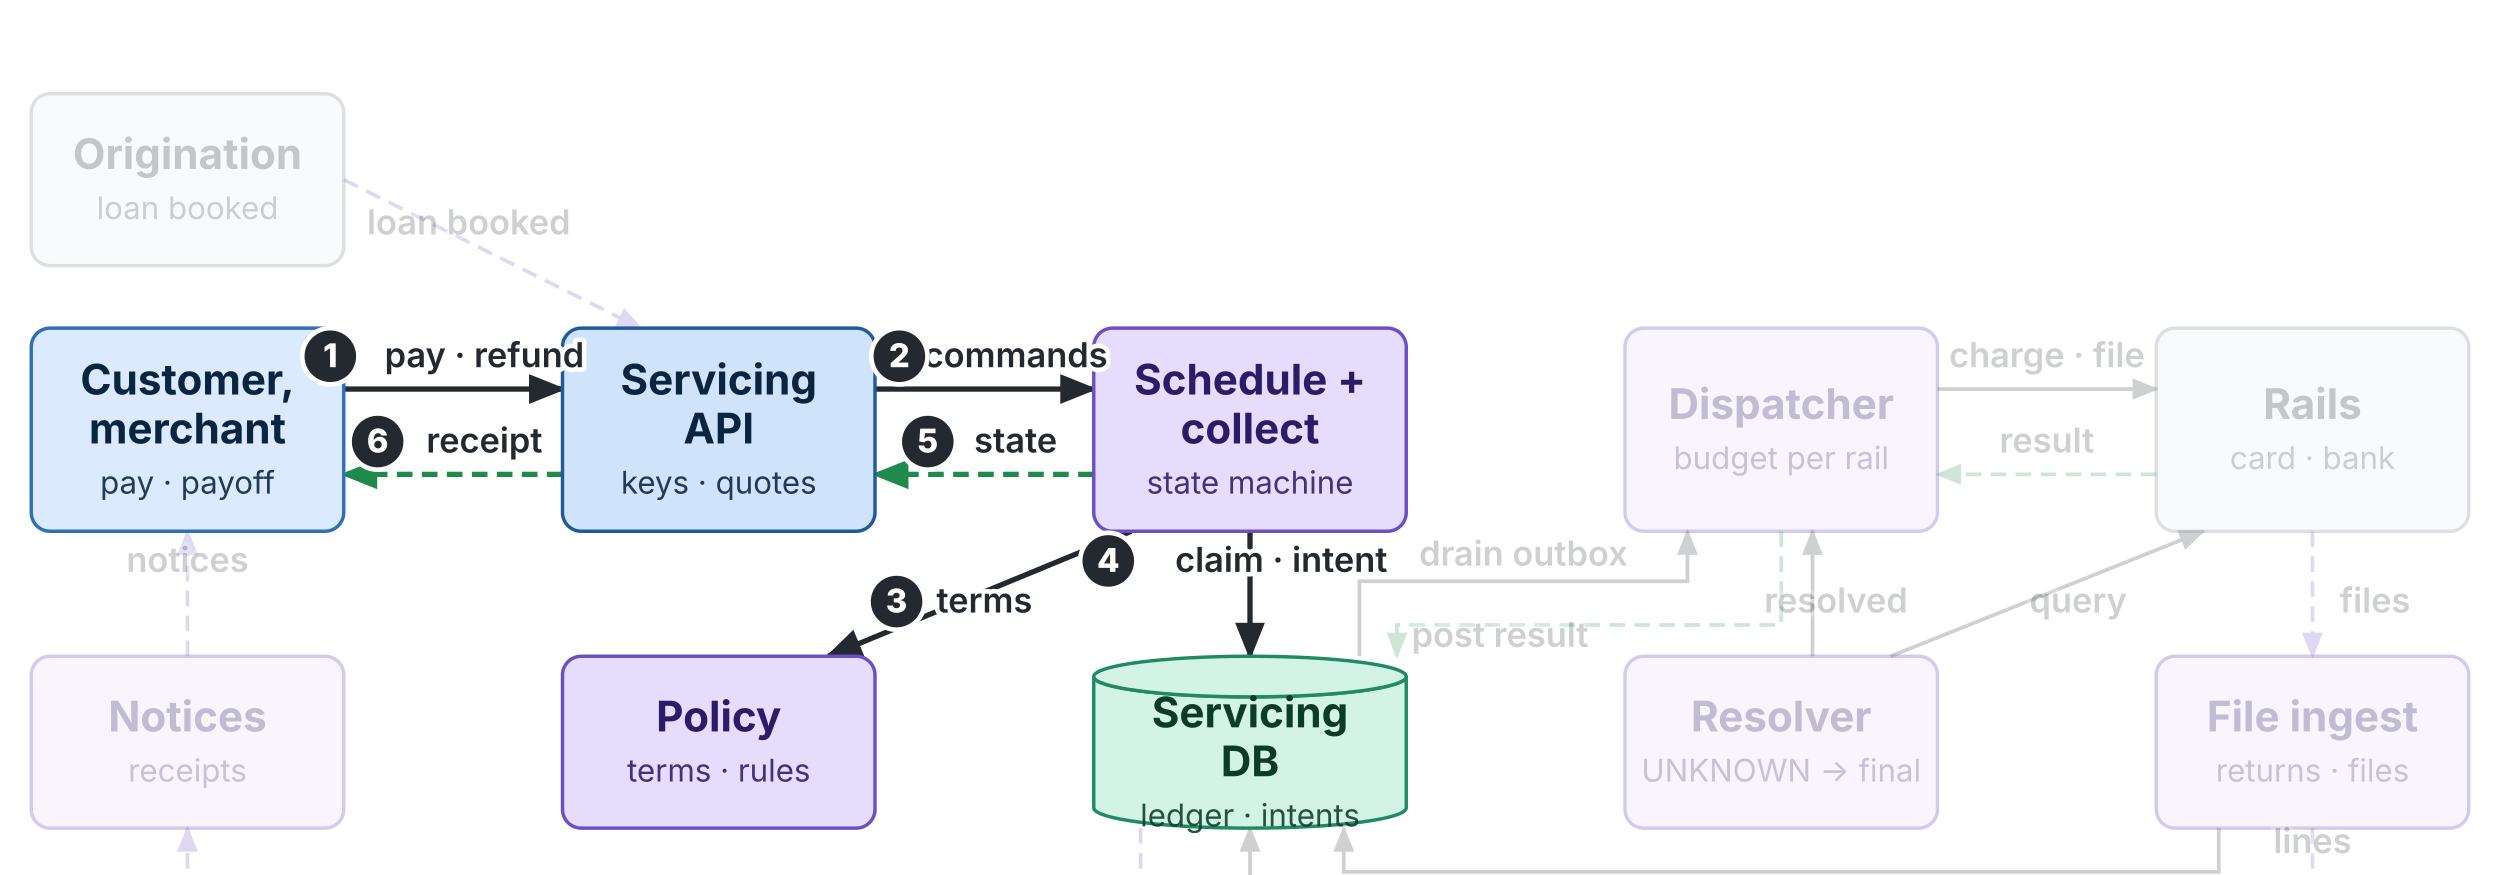
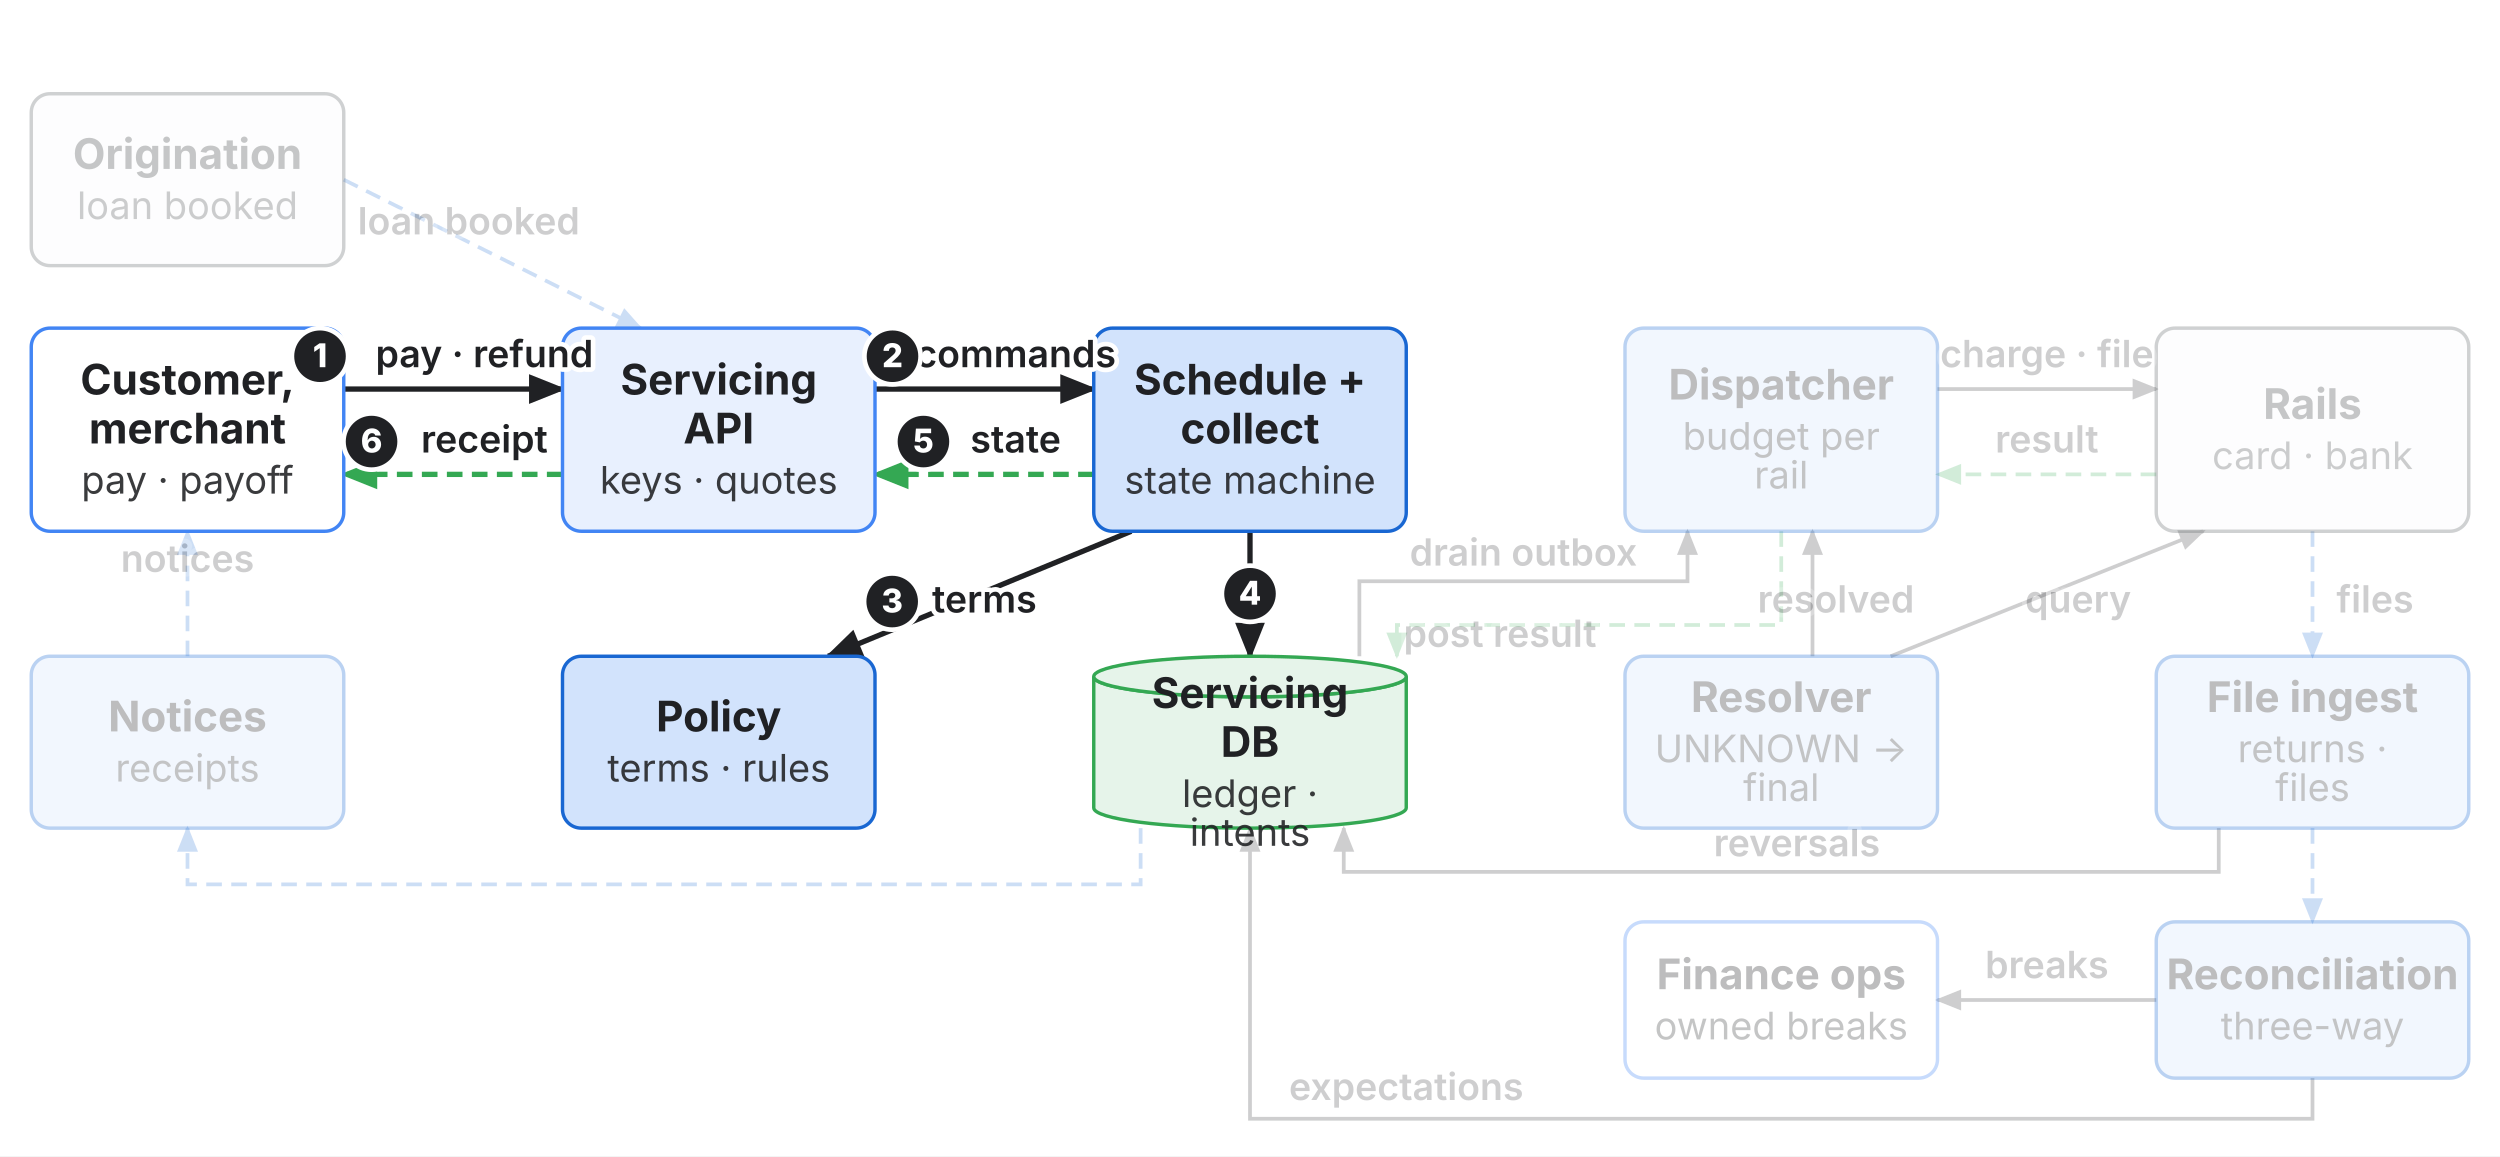
- <svg xmlns="http://www.w3.org/2000/svg" class="base" viewBox="0 0 1600 560" width="1600" height="560">
+ <svg xmlns="http://www.w3.org/2000/svg" class="base" viewBox="0 0 1600 740" width="1600" height="740">
  <defs>
-     <marker id="bs-1f8a4c" viewBox="0 0 10 10" refX="9" refY="5" markerWidth="7" markerHeight="7" orient="auto">
-       <path d="M0,1 L10,5 L0,9 z" fill="#1f8a4c" />
+     <marker id="bs-1967d2" viewBox="0 0 10 10" refX="9" refY="5" markerWidth="7" markerHeight="7" orient="auto">
+       <path d="M0,1 L10,5 L0,9 z" fill="#1967d2" />
    </marker>
-     <marker id="bs-s-1f8a4c" viewBox="0 0 10 10" refX="1" refY="5" markerWidth="7" markerHeight="7" orient="auto">
-       <path d="M10,1 L0,5 L10,9 z" fill="#1f8a4c" />
+     <marker id="bs-s-1967d2" viewBox="0 0 10 10" refX="1" refY="5" markerWidth="7" markerHeight="7" orient="auto">
+       <path d="M10,1 L0,5 L10,9 z" fill="#1967d2" />
    </marker>
-     <marker id="bs-24292f" viewBox="0 0 10 10" refX="9" refY="5" markerWidth="7" markerHeight="7" orient="auto">
-       <path d="M0,1 L10,5 L0,9 z" fill="#24292f" />
+     <marker id="bs-202124" viewBox="0 0 10 10" refX="9" refY="5" markerWidth="7" markerHeight="7" orient="auto">
+       <path d="M0,1 L10,5 L0,9 z" fill="#202124" />
    </marker>
-     <marker id="bs-s-24292f" viewBox="0 0 10 10" refX="1" refY="5" markerWidth="7" markerHeight="7" orient="auto">
-       <path d="M10,1 L0,5 L10,9 z" fill="#24292f" />
+     <marker id="bs-s-202124" viewBox="0 0 10 10" refX="1" refY="5" markerWidth="7" markerHeight="7" orient="auto">
+       <path d="M10,1 L0,5 L10,9 z" fill="#202124" />
    </marker>
-     <marker id="bs-6b4fc4" viewBox="0 0 10 10" refX="9" refY="5" markerWidth="7" markerHeight="7" orient="auto">
-       <path d="M0,1 L10,5 L0,9 z" fill="#6b4fc4" />
+     <marker id="bs-34a853" viewBox="0 0 10 10" refX="9" refY="5" markerWidth="7" markerHeight="7" orient="auto">
+       <path d="M0,1 L10,5 L0,9 z" fill="#34a853" />
    </marker>
-     <marker id="bs-s-6b4fc4" viewBox="0 0 10 10" refX="1" refY="5" markerWidth="7" markerHeight="7" orient="auto">
-       <path d="M10,1 L0,5 L10,9 z" fill="#6b4fc4" />
+     <marker id="bs-s-34a853" viewBox="0 0 10 10" refX="1" refY="5" markerWidth="7" markerHeight="7" orient="auto">
+       <path d="M10,1 L0,5 L10,9 z" fill="#34a853" />
    </marker>
  </defs>
-   <rect width="1600" height="560" fill="#ffffff" />
-   <path d="M220.0,249.0 L360.0,249.0" fill="none" stroke="#24292f" stroke-width="3.4" marker-end="url(#bs-24292f)" />
-   <path d="M360.0,303.6 L220.0,303.6" fill="none" stroke="#1f8a4c" stroke-width="3.4" stroke-dasharray="10 6" marker-end="url(#bs-1f8a4c)" />
-   <path d="M220.0,115.0 L410.0,210.0" fill="none" stroke="#6b4fc4" stroke-width="2.4" stroke-dasharray="10 6" marker-end="url(#bs-6b4fc4)" opacity="0.22" />
-   <path d="M560.0,249.0 L700.0,249.0" fill="none" stroke="#24292f" stroke-width="3.4" marker-end="url(#bs-24292f)" />
-   <path d="M700.0,303.6 L560.0,303.6" fill="none" stroke="#1f8a4c" stroke-width="3.4" stroke-dasharray="10 6" marker-end="url(#bs-1f8a4c)" />
-   <path d="M800.0,340.0 L800.0,420.0" fill="none" stroke="#24292f" stroke-width="3.4" marker-end="url(#bs-24292f)" />
-   <path d="M870.0,420.0 L870.0,372.0 L1080.0,372.0 L1080.0,340.0" fill="none" stroke="#24292f" stroke-width="2.4" marker-end="url(#bs-24292f)" opacity="0.22" />
-   <path d="M1140.0,340.0 L1140.0,400.0 L894.0,400.0 L894.0,420.0" fill="none" stroke="#1f8a4c" stroke-width="2.4" stroke-dasharray="10 6" marker-end="url(#bs-1f8a4c)" opacity="0.22" />
-   <path d="M1240.0,249.0 L1380.0,249.0" fill="none" stroke="#24292f" stroke-width="2.4" marker-end="url(#bs-24292f)" opacity="0.22" />
-   <path d="M1380.0,303.6 L1240.0,303.6" fill="none" stroke="#1f8a4c" stroke-width="2.4" stroke-dasharray="10 6" marker-end="url(#bs-1f8a4c)" opacity="0.22" />
-   <path d="M724.0,340.0 L530.0,420.0" fill="none" stroke="#24292f" stroke-width="3.4" marker-end="url(#bs-24292f)" />
-   <path d="M1480.0,340.0 L1480.0,420.0" fill="none" stroke="#6b4fc4" stroke-width="2.4" stroke-dasharray="10 6" marker-end="url(#bs-6b4fc4)" opacity="0.22" />
-   <path d="M1420.0,530.0 L1420.0,558.0 L860.0,558.0 L860.0,530.0" fill="none" stroke="#24292f" stroke-width="2.4" marker-end="url(#bs-24292f)" opacity="0.22" />
-   <path d="M1210.0,420.0 L1410.0,340.0" fill="none" stroke="#24292f" stroke-width="2.4" marker-end="url(#bs-24292f)" opacity="0.22" />
-   <path d="M1160.0,420.0 L1160.0,340.0" fill="none" stroke="#24292f" stroke-width="2.4" marker-end="url(#bs-24292f)" opacity="0.22" />
-   <path d="M1480.0,530.0 L1480.0,590.0" fill="none" stroke="#6b4fc4" stroke-width="2.4" stroke-dasharray="10 6" marker-end="url(#bs-6b4fc4)" opacity="0.22" />
-   <path d="M1480.0,690.0 L1480.0,716.0 L800.0,716.0 L800.0,530.0" fill="none" stroke="#24292f" stroke-width="2.4" marker-end="url(#bs-24292f)" opacity="0.22" />
-   <path d="M1380.0,640.0 L1240.0,640.0" fill="none" stroke="#24292f" stroke-width="2.4" marker-end="url(#bs-24292f)" opacity="0.22" />
-   <path d="M730.0,530.0 L730.0,566.0 L120.0,566.0 L120.0,530.0" fill="none" stroke="#6b4fc4" stroke-width="2.4" stroke-dasharray="10 6" marker-end="url(#bs-6b4fc4)" opacity="0.22" />
-   <path d="M120.0,420.0 L120.0,340.0" fill="none" stroke="#6b4fc4" stroke-width="2.4" stroke-dasharray="10 6" marker-end="url(#bs-6b4fc4)" opacity="0.22" />
-   <rect x="20" y="210" width="200" height="130" rx="12" fill="#dbeafe" stroke="#2f6fb5" stroke-width="2.2" />
-   <text x="120.0" y="252.5" text-anchor="middle" font-family="Inter, Helvetica, Arial, sans-serif" font-size="27" font-weight="700" fill="#0b2540">Customer,</text>
-   <text x="120.0" y="283.8" text-anchor="middle" font-family="Inter, Helvetica, Arial, sans-serif" font-size="27" font-weight="700" fill="#0b2540">merchant</text>
-   <text x="120.0" y="315.9" text-anchor="middle" font-family="Inter, Helvetica, Arial, sans-serif" font-size="20.0" fill="#0b2540" fill-opacity="0.88">pay · payoff</text>
-   <g opacity="0.3">
-     <rect x="20" y="60" width="200" height="110" rx="12" fill="#eceff2" stroke="#8c959f" stroke-width="2.2" />
-     <text x="120.0" y="108.1" text-anchor="middle" font-family="Inter, Helvetica, Arial, sans-serif" font-size="27" font-weight="700" fill="#3a424a">Origination</text>
-     <text x="120.0" y="140.2" text-anchor="middle" font-family="Inter, Helvetica, Arial, sans-serif" font-size="20.0" fill="#3a424a" fill-opacity="0.88">loan booked</text>
+   <rect x="0" y="0" width="1600" height="740" fill="#ffffff" />
+   <path data-k="e:cus-api" d="M220.0,249.0 L360.0,249.0" fill="none" stroke="#202124" stroke-width="3.4" marker-end="url(#bs-202124)" />
+   <path data-k="e:api-cus" d="M360.0,303.6 L220.0,303.6" fill="none" stroke="#34a853" stroke-width="3.4" stroke-dasharray="10 6" marker-end="url(#bs-34a853)" />
+   <path data-k="e:org-api" d="M220.0,115.0 L410.0,210.0" fill="none" stroke="#1967d2" stroke-width="2.4" stroke-dasharray="10 6" marker-end="url(#bs-1967d2)" opacity="0.22" />
+   <path data-k="e:api-svc" d="M560.0,249.0 L700.0,249.0" fill="none" stroke="#202124" stroke-width="3.4" marker-end="url(#bs-202124)" />
+   <path data-k="e:svc-api" d="M700.0,303.6 L560.0,303.6" fill="none" stroke="#34a853" stroke-width="3.4" stroke-dasharray="10 6" marker-end="url(#bs-34a853)" />
+   <path data-k="e:svc-db" d="M800.0,340.0 L800.0,420.0" fill="none" stroke="#202124" stroke-width="3.4" marker-end="url(#bs-202124)" />
+   <path data-k="e:db-dsp" d="M870.0,420.0 L870.0,372.0 L1080.0,372.0 L1080.0,340.0" fill="none" stroke="#202124" stroke-width="2.4" marker-end="url(#bs-202124)" opacity="0.22" />
+   <path data-k="e:dsp-db" d="M1140.0,340.0 L1140.0,400.0 L894.0,400.0 L894.0,420.0" fill="none" stroke="#34a853" stroke-width="2.4" stroke-dasharray="10 6" marker-end="url(#bs-34a853)" opacity="0.22" />
+   <path data-k="e:dsp-rail" d="M1240.0,249.0 L1380.0,249.0" fill="none" stroke="#202124" stroke-width="2.4" marker-end="url(#bs-202124)" opacity="0.22" />
+   <path data-k="e:rail-dsp" d="M1380.0,303.6 L1240.0,303.6" fill="none" stroke="#34a853" stroke-width="2.4" stroke-dasharray="10 6" marker-end="url(#bs-34a853)" opacity="0.22" />
+   <path data-k="e:svc-pol" d="M724.0,340.0 L530.0,420.0" fill="none" stroke="#202124" stroke-width="3.4" marker-end="url(#bs-202124)" />
+   <path data-k="e:rail-ing" d="M1480.0,340.0 L1480.0,420.0" fill="none" stroke="#1967d2" stroke-width="2.4" stroke-dasharray="10 6" marker-end="url(#bs-1967d2)" opacity="0.22" />
+   <path data-k="e:ing-db" d="M1420.0,530.0 L1420.0,558.0 L860.0,558.0 L860.0,530.0" fill="none" stroke="#202124" stroke-width="2.4" marker-end="url(#bs-202124)" opacity="0.22" />
+   <path data-k="e:res-rail" d="M1210.0,420.0 L1410.0,340.0" fill="none" stroke="#202124" stroke-width="2.4" marker-end="url(#bs-202124)" opacity="0.22" />
+   <path data-k="e:res-dsp" d="M1160.0,420.0 L1160.0,340.0" fill="none" stroke="#202124" stroke-width="2.4" marker-end="url(#bs-202124)" opacity="0.22" />
+   <path data-k="e:ing-rec" d="M1480.0,530.0 L1480.0,590.0" fill="none" stroke="#1967d2" stroke-width="2.4" stroke-dasharray="10 6" marker-end="url(#bs-1967d2)" opacity="0.22" />
+   <path data-k="e:rec-db" d="M1480.0,690.0 L1480.0,716.0 L800.0,716.0 L800.0,530.0" fill="none" stroke="#202124" stroke-width="2.4" marker-end="url(#bs-202124)" opacity="0.22" />
+   <path data-k="e:rec-ops" d="M1380.0,640.0 L1240.0,640.0" fill="none" stroke="#202124" stroke-width="2.4" marker-end="url(#bs-202124)" opacity="0.22" />
+   <path data-k="e:db-ntc" d="M730.0,530.0 L730.0,566.0 L120.0,566.0 L120.0,530.0" fill="none" stroke="#1967d2" stroke-width="2.4" stroke-dasharray="10 6" marker-end="url(#bs-1967d2)" opacity="0.22" />
+   <path data-k="e:ntc-cus" d="M120.0,420.0 L120.0,340.0" fill="none" stroke="#1967d2" stroke-width="2.4" stroke-dasharray="10 6" marker-end="url(#bs-1967d2)" opacity="0.22" />
+   <g data-k="n:cus">
+     <rect x="20" y="210" width="200" height="130" rx="12" fill="#ffffff" stroke="#4285f4" stroke-width="2.2" />
+     <text x="120.0" y="252.5" text-anchor="middle" font-family="Inter, Roboto, sans-serif" font-size="27" font-weight="700" fill="#202124">Customer,</text>
+     <text x="120.0" y="283.8" text-anchor="middle" font-family="Inter, Roboto, sans-serif" font-size="27" font-weight="700" fill="#202124">merchant</text>
+     <text x="120.0" y="315.9" text-anchor="middle" font-family="Inter, Roboto, sans-serif" font-size="24.3" fill="#202124" fill-opacity="0.88">pay · payoff</text>
  </g>
-   <rect x="360" y="210" width="200" height="130" rx="12" fill="#cfe3fb" stroke="#215a9a" stroke-width="2.2" />
-   <text x="460.0" y="252.5" text-anchor="middle" font-family="Inter, Helvetica, Arial, sans-serif" font-size="27" font-weight="700" fill="#0b2540">Servicing</text>
-   <text x="460.0" y="283.8" text-anchor="middle" font-family="Inter, Helvetica, Arial, sans-serif" font-size="27" font-weight="700" fill="#0b2540">API</text>
-   <text x="460.0" y="315.9" text-anchor="middle" font-family="Inter, Helvetica, Arial, sans-serif" font-size="20.0" fill="#0b2540" fill-opacity="0.88">keys · quotes</text>
-   <rect x="700" y="210" width="200" height="130" rx="12" fill="#e6dcfb" stroke="#6b4fc4" stroke-width="2.2" />
-   <text x="800.0" y="252.5" text-anchor="middle" font-family="Inter, Helvetica, Arial, sans-serif" font-size="27" font-weight="700" fill="#2a1d66">Schedule +</text>
-   <text x="800.0" y="283.8" text-anchor="middle" font-family="Inter, Helvetica, Arial, sans-serif" font-size="27" font-weight="700" fill="#2a1d66">collect</text>
-   <text x="800.0" y="315.9" text-anchor="middle" font-family="Inter, Helvetica, Arial, sans-serif" font-size="20.0" fill="#2a1d66" fill-opacity="0.88">state machine</text>
-   <g opacity="0.3">
-     <rect x="1040" y="210" width="200" height="130" rx="12" fill="#e6dcfb" stroke="#6b4fc4" stroke-width="2.2" />
-     <text x="1140.0" y="268.1" text-anchor="middle" font-family="Inter, Helvetica, Arial, sans-serif" font-size="27" font-weight="700" fill="#2a1d66">Dispatcher</text>
-     <text x="1140.0" y="300.2" text-anchor="middle" font-family="Inter, Helvetica, Arial, sans-serif" font-size="20.0" fill="#2a1d66" fill-opacity="0.88">budget per rail</text>
+   <g data-k="n:org">
+     <g opacity="0.3">
+       <rect x="20" y="60" width="200" height="110" rx="12" fill="#f8f9fa" stroke="#5f6368" stroke-width="2.2" />
+       <text x="120.0" y="108.1" text-anchor="middle" font-family="Inter, Roboto, sans-serif" font-size="27" font-weight="700" fill="#3c4043">Origination</text>
+       <text x="120.0" y="140.2" text-anchor="middle" font-family="Inter, Roboto, sans-serif" font-size="24.3" fill="#3c4043" fill-opacity="0.88">loan booked</text>
+     </g>
  </g>
-   <g opacity="0.3">
-     <rect x="1380" y="210" width="200" height="130" rx="12" fill="#eceff2" stroke="#8c959f" stroke-width="2.2" />
-     <text x="1480.0" y="268.1" text-anchor="middle" font-family="Inter, Helvetica, Arial, sans-serif" font-size="27" font-weight="700" fill="#3a424a">Rails</text>
-     <text x="1480.0" y="300.2" text-anchor="middle" font-family="Inter, Helvetica, Arial, sans-serif" font-size="20.0" fill="#3a424a" fill-opacity="0.88">card · bank</text>
+   <g data-k="n:api">
+     <rect x="360" y="210" width="200" height="130" rx="12" fill="#e8f0fe" stroke="#4285f4" stroke-width="2.2" />
+     <text x="460.0" y="252.5" text-anchor="middle" font-family="Inter, Roboto, sans-serif" font-size="27" font-weight="700" fill="#202124">Servicing</text>
+     <text x="460.0" y="283.8" text-anchor="middle" font-family="Inter, Roboto, sans-serif" font-size="27" font-weight="700" fill="#202124">API</text>
+     <text x="460.0" y="315.9" text-anchor="middle" font-family="Inter, Roboto, sans-serif" font-size="24.3" fill="#202124" fill-opacity="0.88">keys · quotes</text>
  </g>
-   <path d="M700,433 a100.0,13 0 0,0 200,0 v84 a100.0,13 0 0,1 -200,0 z" fill="#d3f3e6" stroke="#1f8a63" stroke-width="2.2" />
-   <ellipse cx="800.0" cy="433" rx="100.0" ry="13" fill="#d3f3e6" stroke="#1f8a63" stroke-width="2.2" />
-   <text x="800.0" y="465.5" text-anchor="middle" font-family="Inter, Helvetica, Arial, sans-serif" font-size="27" font-weight="700" fill="#0d3b2a">Servicing</text>
-   <text x="800.0" y="496.8" text-anchor="middle" font-family="Inter, Helvetica, Arial, sans-serif" font-size="27" font-weight="700" fill="#0d3b2a">DB</text>
-   <text x="800.0" y="528.9" text-anchor="middle" font-family="Inter, Helvetica, Arial, sans-serif" font-size="20.0" fill="#0d3b2a" fill-opacity="0.88">ledger · intents</text>
-   <rect x="360" y="420" width="200" height="110" rx="12" fill="#e6dcfb" stroke="#6b4fc4" stroke-width="2.2" />
-   <text x="460.0" y="468.1" text-anchor="middle" font-family="Inter, Helvetica, Arial, sans-serif" font-size="27" font-weight="700" fill="#2a1d66">Policy</text>
-   <text x="460.0" y="500.2" text-anchor="middle" font-family="Inter, Helvetica, Arial, sans-serif" font-size="20.0" fill="#2a1d66" fill-opacity="0.88">terms · rules</text>
-   <g opacity="0.3">
-     <rect x="1380" y="420" width="200" height="110" rx="12" fill="#e6dcfb" stroke="#6b4fc4" stroke-width="2.2" />
-     <text x="1480.0" y="468.1" text-anchor="middle" font-family="Inter, Helvetica, Arial, sans-serif" font-size="27" font-weight="700" fill="#2a1d66">File ingest</text>
-     <text x="1480.0" y="500.2" text-anchor="middle" font-family="Inter, Helvetica, Arial, sans-serif" font-size="20.0" fill="#2a1d66" fill-opacity="0.88">returns · files</text>
+   <g data-k="n:svc">
+     <rect x="700" y="210" width="200" height="130" rx="12" fill="#d2e3fc" stroke="#1967d2" stroke-width="2.2" />
+     <text x="800.0" y="252.5" text-anchor="middle" font-family="Inter, Roboto, sans-serif" font-size="27" font-weight="700" fill="#202124">Schedule +</text>
+     <text x="800.0" y="283.8" text-anchor="middle" font-family="Inter, Roboto, sans-serif" font-size="27" font-weight="700" fill="#202124">collect</text>
+     <text x="800.0" y="315.9" text-anchor="middle" font-family="Inter, Roboto, sans-serif" font-size="24.3" fill="#202124" fill-opacity="0.88">state machine</text>
  </g>
-   <g opacity="0.3">
-     <rect x="1040" y="420" width="200" height="110" rx="12" fill="#e6dcfb" stroke="#6b4fc4" stroke-width="2.2" />
-     <text x="1140.0" y="468.1" text-anchor="middle" font-family="Inter, Helvetica, Arial, sans-serif" font-size="27" font-weight="700" fill="#2a1d66">Resolver</text>
-     <text x="1140.0" y="500.2" text-anchor="middle" font-family="Inter, Helvetica, Arial, sans-serif" font-size="20.0" fill="#2a1d66" fill-opacity="0.88">UNKNOWN → final</text>
+   <g data-k="n:dsp">
+     <g opacity="0.3">
+       <rect x="1040" y="210" width="200" height="130" rx="12" fill="#d2e3fc" stroke="#1967d2" stroke-width="2.2" />
+       <text x="1140.0" y="255.7" text-anchor="middle" font-family="Inter, Roboto, sans-serif" font-size="27" font-weight="700" fill="#202124">Dispatcher</text>
+       <text x="1140.0" y="287.8" text-anchor="middle" font-family="Inter, Roboto, sans-serif" font-size="24.3" fill="#202124" fill-opacity="0.88">budget per</text>
+       <text x="1140.0" y="312.6" text-anchor="middle" font-family="Inter, Roboto, sans-serif" font-size="24.3" fill="#202124" fill-opacity="0.88">rail</text>
+     </g>
  </g>
-   <g opacity="0.3">
-     <rect x="20" y="420" width="200" height="110" rx="12" fill="#e6dcfb" stroke="#6b4fc4" stroke-width="2.2" />
-     <text x="120.0" y="468.1" text-anchor="middle" font-family="Inter, Helvetica, Arial, sans-serif" font-size="27" font-weight="700" fill="#2a1d66">Notices</text>
-     <text x="120.0" y="500.2" text-anchor="middle" font-family="Inter, Helvetica, Arial, sans-serif" font-size="20.0" fill="#2a1d66" fill-opacity="0.88">receipts</text>
+   <g data-k="n:rail">
+     <g opacity="0.3">
+       <rect x="1380" y="210" width="200" height="130" rx="12" fill="#f8f9fa" stroke="#5f6368" stroke-width="2.2" />
+       <text x="1480.0" y="268.1" text-anchor="middle" font-family="Inter, Roboto, sans-serif" font-size="27" font-weight="700" fill="#3c4043">Rails</text>
+       <text x="1480.0" y="300.2" text-anchor="middle" font-family="Inter, Roboto, sans-serif" font-size="24.3" fill="#3c4043" fill-opacity="0.88">card · bank</text>
+     </g>
  </g>
-   <g opacity="0.3">
-     <rect x="1380" y="590" width="200" height="100" rx="12" fill="#e6dcfb" stroke="#6b4fc4" stroke-width="2.2" />
-     <text x="1480.0" y="633.1" text-anchor="middle" font-family="Inter, Helvetica, Arial, sans-serif" font-size="27" font-weight="700" fill="#2a1d66">Reconciliation</text>
-     <text x="1480.0" y="665.2" text-anchor="middle" font-family="Inter, Helvetica, Arial, sans-serif" font-size="20.0" fill="#2a1d66" fill-opacity="0.88">three-way</text>
+   <g data-k="n:db">
+     <path d="M700,433 a100.0,13 0 0,0 200,0 v84 a100.0,13 0 0,1 -200,0 z" fill="#e6f4ea" stroke="#34a853" stroke-width="2.2" />
+     <ellipse cx="800.0" cy="433" rx="100.0" ry="13" fill="#e6f4ea" stroke="#34a853" stroke-width="2.2" />
+     <text x="800.0" y="453.1" text-anchor="middle" font-family="Inter, Roboto, sans-serif" font-size="27" font-weight="700" fill="#202124">Servicing</text>
+     <text x="800.0" y="484.4" text-anchor="middle" font-family="Inter, Roboto, sans-serif" font-size="27" font-weight="700" fill="#202124">DB</text>
+     <text x="800.0" y="516.5" text-anchor="middle" font-family="Inter, Roboto, sans-serif" font-size="24.3" fill="#202124" fill-opacity="0.88">ledger ·</text>
+     <text x="800.0" y="541.3" text-anchor="middle" font-family="Inter, Roboto, sans-serif" font-size="24.3" fill="#202124" fill-opacity="0.88">intents</text>
  </g>
-   <g opacity="0.3">
-     <rect x="1040" y="590" width="200" height="100" rx="12" fill="#dbeafe" stroke="#2f6fb5" stroke-width="2.2" />
-     <text x="1140.0" y="633.1" text-anchor="middle" font-family="Inter, Helvetica, Arial, sans-serif" font-size="27" font-weight="700" fill="#0b2540">Finance ops</text>
-     <text x="1140.0" y="665.2" text-anchor="middle" font-family="Inter, Helvetica, Arial, sans-serif" font-size="20.0" fill="#0b2540" fill-opacity="0.88">owned breaks</text>
+   <g data-k="n:pol">
+     <rect x="360" y="420" width="200" height="110" rx="12" fill="#d2e3fc" stroke="#1967d2" stroke-width="2.2" />
+     <text x="460.0" y="468.1" text-anchor="middle" font-family="Inter, Roboto, sans-serif" font-size="27" font-weight="700" fill="#202124">Policy</text>
+     <text x="460.0" y="500.2" text-anchor="middle" font-family="Inter, Roboto, sans-serif" font-size="24.3" fill="#202124" fill-opacity="0.88">terms · rules</text>
  </g>
-   <text x="310.0" y="235.0" text-anchor="middle" font-family="Inter, Helvetica, Arial, sans-serif" font-size="22" font-weight="600" fill="#24292f" paint-order="stroke" stroke="#ffffff" stroke-width="6" stroke-linejoin="round">pay · refund</text>
-   <circle cx="211.4" cy="228.0" r="18" fill="#24292f" stroke="#ffffff" stroke-width="3" />
-   <text x="211.4" y="235.0" text-anchor="middle" font-family="Inter, Helvetica, Arial, sans-serif" font-size="21" font-weight="800" fill="#ffffff">1</text>
-   <text x="310.0" y="289.6" text-anchor="middle" font-family="Inter, Helvetica, Arial, sans-serif" font-size="22" font-weight="600" fill="#24292f" paint-order="stroke" stroke="#ffffff" stroke-width="6" stroke-linejoin="round">receipt</text>
-   <circle cx="241.7" cy="282.6" r="18" fill="#24292f" stroke="#ffffff" stroke-width="3" />
-   <text x="241.7" y="289.6" text-anchor="middle" font-family="Inter, Helvetica, Arial, sans-serif" font-size="21" font-weight="800" fill="#ffffff">6</text>
-   <text x="300.0" y="150.0" text-anchor="middle" font-family="Inter, Helvetica, Arial, sans-serif" font-size="22" font-weight="600" fill="#24292f" paint-order="stroke" stroke="#ffffff" stroke-width="6" stroke-linejoin="round" opacity="0.22">loan booked</text>
-   <text x="650.0" y="235.0" text-anchor="middle" font-family="Inter, Helvetica, Arial, sans-serif" font-size="22" font-weight="600" fill="#24292f" paint-order="stroke" stroke="#ffffff" stroke-width="6" stroke-linejoin="round">commands</text>
-   <circle cx="575.6" cy="228.0" r="18" fill="#24292f" stroke="#ffffff" stroke-width="3" />
-   <text x="575.6" y="235.0" text-anchor="middle" font-family="Inter, Helvetica, Arial, sans-serif" font-size="21" font-weight="800" fill="#ffffff">2</text>
-   <text x="650.0" y="289.6" text-anchor="middle" font-family="Inter, Helvetica, Arial, sans-serif" font-size="22" font-weight="600" fill="#24292f" paint-order="stroke" stroke="#ffffff" stroke-width="6" stroke-linejoin="round">state</text>
-   <circle cx="593.8" cy="282.6" r="18" fill="#24292f" stroke="#ffffff" stroke-width="3" />
-   <text x="593.8" y="289.6" text-anchor="middle" font-family="Inter, Helvetica, Arial, sans-serif" font-size="21" font-weight="800" fill="#ffffff">5</text>
-   <text x="820.0" y="366.0" text-anchor="middle" font-family="Inter, Helvetica, Arial, sans-serif" font-size="22" font-weight="600" fill="#24292f" paint-order="stroke" stroke="#ffffff" stroke-width="6" stroke-linejoin="round">claim · intent</text>
-   <circle cx="709.3" cy="359.0" r="18" fill="#24292f" stroke="#ffffff" stroke-width="3" />
-   <text x="709.3" y="366.0" text-anchor="middle" font-family="Inter, Helvetica, Arial, sans-serif" font-size="21" font-weight="800" fill="#ffffff">4</text>
-   <text x="975.0" y="362.0" text-anchor="middle" font-family="Inter, Helvetica, Arial, sans-serif" font-size="22" font-weight="600" fill="#24292f" paint-order="stroke" stroke="#ffffff" stroke-width="6" stroke-linejoin="round" opacity="0.22">drain outbox</text>
-   <text x="960.0" y="414.0" text-anchor="middle" font-family="Inter, Helvetica, Arial, sans-serif" font-size="22" font-weight="600" fill="#24292f" paint-order="stroke" stroke="#ffffff" stroke-width="6" stroke-linejoin="round" opacity="0.22">post result</text>
-   <text x="1310.0" y="235.0" text-anchor="middle" font-family="Inter, Helvetica, Arial, sans-serif" font-size="22" font-weight="600" fill="#24292f" paint-order="stroke" stroke="#ffffff" stroke-width="6" stroke-linejoin="round" opacity="0.22">charge · file</text>
-   <text x="1310.0" y="289.6" text-anchor="middle" font-family="Inter, Helvetica, Arial, sans-serif" font-size="22" font-weight="600" fill="#24292f" paint-order="stroke" stroke="#ffffff" stroke-width="6" stroke-linejoin="round" opacity="0.22">result</text>
-   <text x="630.0" y="392.0" text-anchor="middle" font-family="Inter, Helvetica, Arial, sans-serif" font-size="22" font-weight="600" fill="#24292f" paint-order="stroke" stroke="#ffffff" stroke-width="6" stroke-linejoin="round">terms</text>
-   <circle cx="573.8" cy="385.0" r="18" fill="#24292f" stroke="#ffffff" stroke-width="3" />
-   <text x="573.8" y="392.0" text-anchor="middle" font-family="Inter, Helvetica, Arial, sans-serif" font-size="21" font-weight="800" fill="#ffffff">3</text>
-   <text x="1520.0" y="392.0" text-anchor="middle" font-family="Inter, Helvetica, Arial, sans-serif" font-size="22" font-weight="600" fill="#24292f" paint-order="stroke" stroke="#ffffff" stroke-width="6" stroke-linejoin="round" opacity="0.22">files</text>
-   <text x="1150.0" y="582.0" text-anchor="middle" font-family="Inter, Helvetica, Arial, sans-serif" font-size="22" font-weight="600" fill="#24292f" paint-order="stroke" stroke="#ffffff" stroke-width="6" stroke-linejoin="round" opacity="0.22">reversals</text>
-   <text x="1330.0" y="392.0" text-anchor="middle" font-family="Inter, Helvetica, Arial, sans-serif" font-size="22" font-weight="600" fill="#24292f" paint-order="stroke" stroke="#ffffff" stroke-width="6" stroke-linejoin="round" opacity="0.22">query</text>
-   <text x="1175.0" y="392.0" text-anchor="middle" font-family="Inter, Helvetica, Arial, sans-serif" font-size="22" font-weight="600" fill="#24292f" paint-order="stroke" stroke="#ffffff" stroke-width="6" stroke-linejoin="round" opacity="0.22">resolved</text>
-   <text x="1480.0" y="546.0" text-anchor="middle" font-family="Inter, Helvetica, Arial, sans-serif" font-size="22" font-weight="600" fill="#24292f" paint-order="stroke" stroke="#ffffff" stroke-width="6" stroke-linejoin="round" opacity="0.22">lines</text>
-   <text x="900.0" y="704.0" text-anchor="middle" font-family="Inter, Helvetica, Arial, sans-serif" font-size="22" font-weight="600" fill="#24292f" paint-order="stroke" stroke="#ffffff" stroke-width="6" stroke-linejoin="round" opacity="0.22">expectations</text>
-   <text x="1310.0" y="626.0" text-anchor="middle" font-family="Inter, Helvetica, Arial, sans-serif" font-size="22" font-weight="600" fill="#24292f" paint-order="stroke" stroke="#ffffff" stroke-width="6" stroke-linejoin="round" opacity="0.22">breaks</text>
-   <text x="600.0" y="588.0" text-anchor="middle" font-family="Inter, Helvetica, Arial, sans-serif" font-size="22" font-weight="600" fill="#24292f" paint-order="stroke" stroke="#ffffff" stroke-width="6" stroke-linejoin="round" opacity="0.22">outbox relay</text>
-   <text x="120.0" y="366.0" text-anchor="middle" font-family="Inter, Helvetica, Arial, sans-serif" font-size="22" font-weight="600" fill="#24292f" paint-order="stroke" stroke="#ffffff" stroke-width="6" stroke-linejoin="round" opacity="0.22">notices</text>
+   <g data-k="n:ing">
+     <g opacity="0.3">
+       <rect x="1380" y="420" width="200" height="110" rx="12" fill="#d2e3fc" stroke="#1967d2" stroke-width="2.2" />
+       <text x="1480.0" y="455.7" text-anchor="middle" font-family="Inter, Roboto, sans-serif" font-size="27" font-weight="700" fill="#202124">File ingest</text>
+       <text x="1480.0" y="487.8" text-anchor="middle" font-family="Inter, Roboto, sans-serif" font-size="24.3" fill="#202124" fill-opacity="0.88">returns ·</text>
+       <text x="1480.0" y="512.6" text-anchor="middle" font-family="Inter, Roboto, sans-serif" font-size="24.3" fill="#202124" fill-opacity="0.88">files</text>
+     </g>
+   </g>
+   <g data-k="n:res">
+     <g opacity="0.3">
+       <rect x="1040" y="420" width="200" height="110" rx="12" fill="#d2e3fc" stroke="#1967d2" stroke-width="2.2" />
+       <text x="1140.0" y="455.7" text-anchor="middle" font-family="Inter, Roboto, sans-serif" font-size="27" font-weight="700" fill="#202124">Resolver</text>
+       <text x="1140.0" y="487.8" text-anchor="middle" font-family="Inter, Roboto, sans-serif" font-size="24.3" fill="#202124" fill-opacity="0.88">UNKNOWN →</text>
+       <text x="1140.0" y="512.6" text-anchor="middle" font-family="Inter, Roboto, sans-serif" font-size="24.3" fill="#202124" fill-opacity="0.88">final</text>
+     </g>
+   </g>
+   <g data-k="n:ntc">
+     <g opacity="0.3">
+       <rect x="20" y="420" width="200" height="110" rx="12" fill="#d2e3fc" stroke="#1967d2" stroke-width="2.2" />
+       <text x="120.0" y="468.1" text-anchor="middle" font-family="Inter, Roboto, sans-serif" font-size="27" font-weight="700" fill="#202124">Notices</text>
+       <text x="120.0" y="500.2" text-anchor="middle" font-family="Inter, Roboto, sans-serif" font-size="24.3" fill="#202124" fill-opacity="0.88">receipts</text>
+     </g>
+   </g>
+   <g data-k="n:rec">
+     <g opacity="0.3">
+       <rect x="1380" y="590" width="200" height="100" rx="12" fill="#d2e3fc" stroke="#1967d2" stroke-width="2.2" />
+       <text x="1480.0" y="633.1" text-anchor="middle" font-family="Inter, Roboto, sans-serif" font-size="27" font-weight="700" fill="#202124">Reconciliation</text>
+       <text x="1480.0" y="665.2" text-anchor="middle" font-family="Inter, Roboto, sans-serif" font-size="24.3" fill="#202124" fill-opacity="0.88">three-way</text>
+     </g>
+   </g>
+   <g data-k="n:ops">
+     <g opacity="0.3">
+       <rect x="1040" y="590" width="200" height="100" rx="12" fill="#ffffff" stroke="#4285f4" stroke-width="2.2" />
+       <text x="1140.0" y="633.1" text-anchor="middle" font-family="Inter, Roboto, sans-serif" font-size="27" font-weight="700" fill="#202124">Finance ops</text>
+       <text x="1140.0" y="665.2" text-anchor="middle" font-family="Inter, Roboto, sans-serif" font-size="24.3" fill="#202124" fill-opacity="0.88">owned breaks</text>
+     </g>
+   </g>
+   <text data-k="e:cus-api" x="310.0" y="235.0" text-anchor="middle" font-family="Inter, Roboto, sans-serif" font-size="24" font-weight="600" fill="#202124" paint-order="stroke" stroke="#ffffff" stroke-width="6" stroke-linejoin="round">pay · refund</text>
+   <g data-k="e:cus-api">
+     <circle cx="204.8" cy="228.0" r="18" fill="#202124" stroke="#ffffff" stroke-width="3" />
+     <text x="204.8" y="235.0" text-anchor="middle" font-family="Inter, Roboto, sans-serif" font-size="21" font-weight="800" fill="#ffffff">1</text>
+   </g>
+   <text data-k="e:api-cus" x="310.0" y="289.6" text-anchor="middle" font-family="Inter, Roboto, sans-serif" font-size="24" font-weight="600" fill="#202124" paint-order="stroke" stroke="#ffffff" stroke-width="6" stroke-linejoin="round">receipt</text>
+   <g data-k="e:api-cus">
+     <circle cx="237.8" cy="282.6" r="18" fill="#202124" stroke="#ffffff" stroke-width="3" />
+     <text x="237.8" y="289.6" text-anchor="middle" font-family="Inter, Roboto, sans-serif" font-size="21" font-weight="800" fill="#ffffff">6</text>
+   </g>
+   <text data-k="e:org-api" x="300.0" y="150.0" text-anchor="middle" font-family="Inter, Roboto, sans-serif" font-size="24" font-weight="600" fill="#202124" paint-order="stroke" stroke="#ffffff" stroke-width="6" stroke-linejoin="round" opacity="0.22">loan booked</text>
+   <text data-k="e:api-svc" x="650.0" y="235.0" text-anchor="middle" font-family="Inter, Roboto, sans-serif" font-size="24" font-weight="600" fill="#202124" paint-order="stroke" stroke="#ffffff" stroke-width="6" stroke-linejoin="round">commands</text>
+   <g data-k="e:api-svc">
+     <circle cx="571.2" cy="228.0" r="18" fill="#202124" stroke="#ffffff" stroke-width="3" />
+     <text x="571.2" y="235.0" text-anchor="middle" font-family="Inter, Roboto, sans-serif" font-size="21" font-weight="800" fill="#ffffff">2</text>
+   </g>
+   <text data-k="e:svc-api" x="650.0" y="289.6" text-anchor="middle" font-family="Inter, Roboto, sans-serif" font-size="24" font-weight="600" fill="#202124" paint-order="stroke" stroke="#ffffff" stroke-width="6" stroke-linejoin="round">state</text>
+   <g data-k="e:svc-api">
+     <circle cx="591.0" cy="282.6" r="18" fill="#202124" stroke="#ffffff" stroke-width="3" />
+     <text x="591.0" y="289.6" text-anchor="middle" font-family="Inter, Roboto, sans-serif" font-size="21" font-weight="800" fill="#ffffff">5</text>
+   </g>
+   <g data-k="e:svc-db">
+     <circle cx="800.0" cy="380.0" r="18" fill="#202124" stroke="#ffffff" stroke-width="3" />
+     <text x="800.0" y="387.0" text-anchor="middle" font-family="Inter, Roboto, sans-serif" font-size="21" font-weight="800" fill="#ffffff">4</text>
+   </g>
+   <text data-k="e:db-dsp" x="975.0" y="362.0" text-anchor="middle" font-family="Inter, Roboto, sans-serif" font-size="24" font-weight="600" fill="#202124" paint-order="stroke" stroke="#ffffff" stroke-width="6" stroke-linejoin="round" opacity="0.22">drain outbox</text>
+   <text data-k="e:dsp-db" x="960.0" y="414.0" text-anchor="middle" font-family="Inter, Roboto, sans-serif" font-size="24" font-weight="600" fill="#202124" paint-order="stroke" stroke="#ffffff" stroke-width="6" stroke-linejoin="round" opacity="0.22">post result</text>
+   <text data-k="e:dsp-rail" x="1310.0" y="235.0" text-anchor="middle" font-family="Inter, Roboto, sans-serif" font-size="24" font-weight="600" fill="#202124" paint-order="stroke" stroke="#ffffff" stroke-width="6" stroke-linejoin="round" opacity="0.22">charge · file</text>
+   <text data-k="e:rail-dsp" x="1310.0" y="289.6" text-anchor="middle" font-family="Inter, Roboto, sans-serif" font-size="24" font-weight="600" fill="#202124" paint-order="stroke" stroke="#ffffff" stroke-width="6" stroke-linejoin="round" opacity="0.22">result</text>
+   <text data-k="e:svc-pol" x="630.0" y="392.0" text-anchor="middle" font-family="Inter, Roboto, sans-serif" font-size="24" font-weight="600" fill="#202124" paint-order="stroke" stroke="#ffffff" stroke-width="6" stroke-linejoin="round">terms</text>
+   <g data-k="e:svc-pol">
+     <circle cx="571.0" cy="385.0" r="18" fill="#202124" stroke="#ffffff" stroke-width="3" />
+     <text x="571.0" y="392.0" text-anchor="middle" font-family="Inter, Roboto, sans-serif" font-size="21" font-weight="800" fill="#ffffff">3</text>
+   </g>
+   <text data-k="e:rail-ing" x="1520.0" y="392.0" text-anchor="middle" font-family="Inter, Roboto, sans-serif" font-size="24" font-weight="600" fill="#202124" paint-order="stroke" stroke="#ffffff" stroke-width="6" stroke-linejoin="round" opacity="0.22">files</text>
+   <text data-k="e:ing-db" x="1150.0" y="548.0" text-anchor="middle" font-family="Inter, Roboto, sans-serif" font-size="24" font-weight="600" fill="#202124" paint-order="stroke" stroke="#ffffff" stroke-width="6" stroke-linejoin="round" opacity="0.22">reversals</text>
+   <text data-k="e:res-rail" x="1330.0" y="392.0" text-anchor="middle" font-family="Inter, Roboto, sans-serif" font-size="24" font-weight="600" fill="#202124" paint-order="stroke" stroke="#ffffff" stroke-width="6" stroke-linejoin="round" opacity="0.22">query</text>
+   <text data-k="e:res-dsp" x="1175.0" y="392.0" text-anchor="middle" font-family="Inter, Roboto, sans-serif" font-size="24" font-weight="600" fill="#202124" paint-order="stroke" stroke="#ffffff" stroke-width="6" stroke-linejoin="round" opacity="0.22">resolved</text>
+   <text data-k="e:rec-db" x="900.0" y="704.0" text-anchor="middle" font-family="Inter, Roboto, sans-serif" font-size="24" font-weight="600" fill="#202124" paint-order="stroke" stroke="#ffffff" stroke-width="6" stroke-linejoin="round" opacity="0.22">expectations</text>
+   <text data-k="e:rec-ops" x="1310.0" y="626.0" text-anchor="middle" font-family="Inter, Roboto, sans-serif" font-size="24" font-weight="600" fill="#202124" paint-order="stroke" stroke="#ffffff" stroke-width="6" stroke-linejoin="round" opacity="0.22">breaks</text>
+   <text data-k="e:ntc-cus" x="120.0" y="366.0" text-anchor="middle" font-family="Inter, Roboto, sans-serif" font-size="24" font-weight="600" fill="#202124" paint-order="stroke" stroke="#ffffff" stroke-width="6" stroke-linejoin="round" opacity="0.22">notices</text>
</svg>
